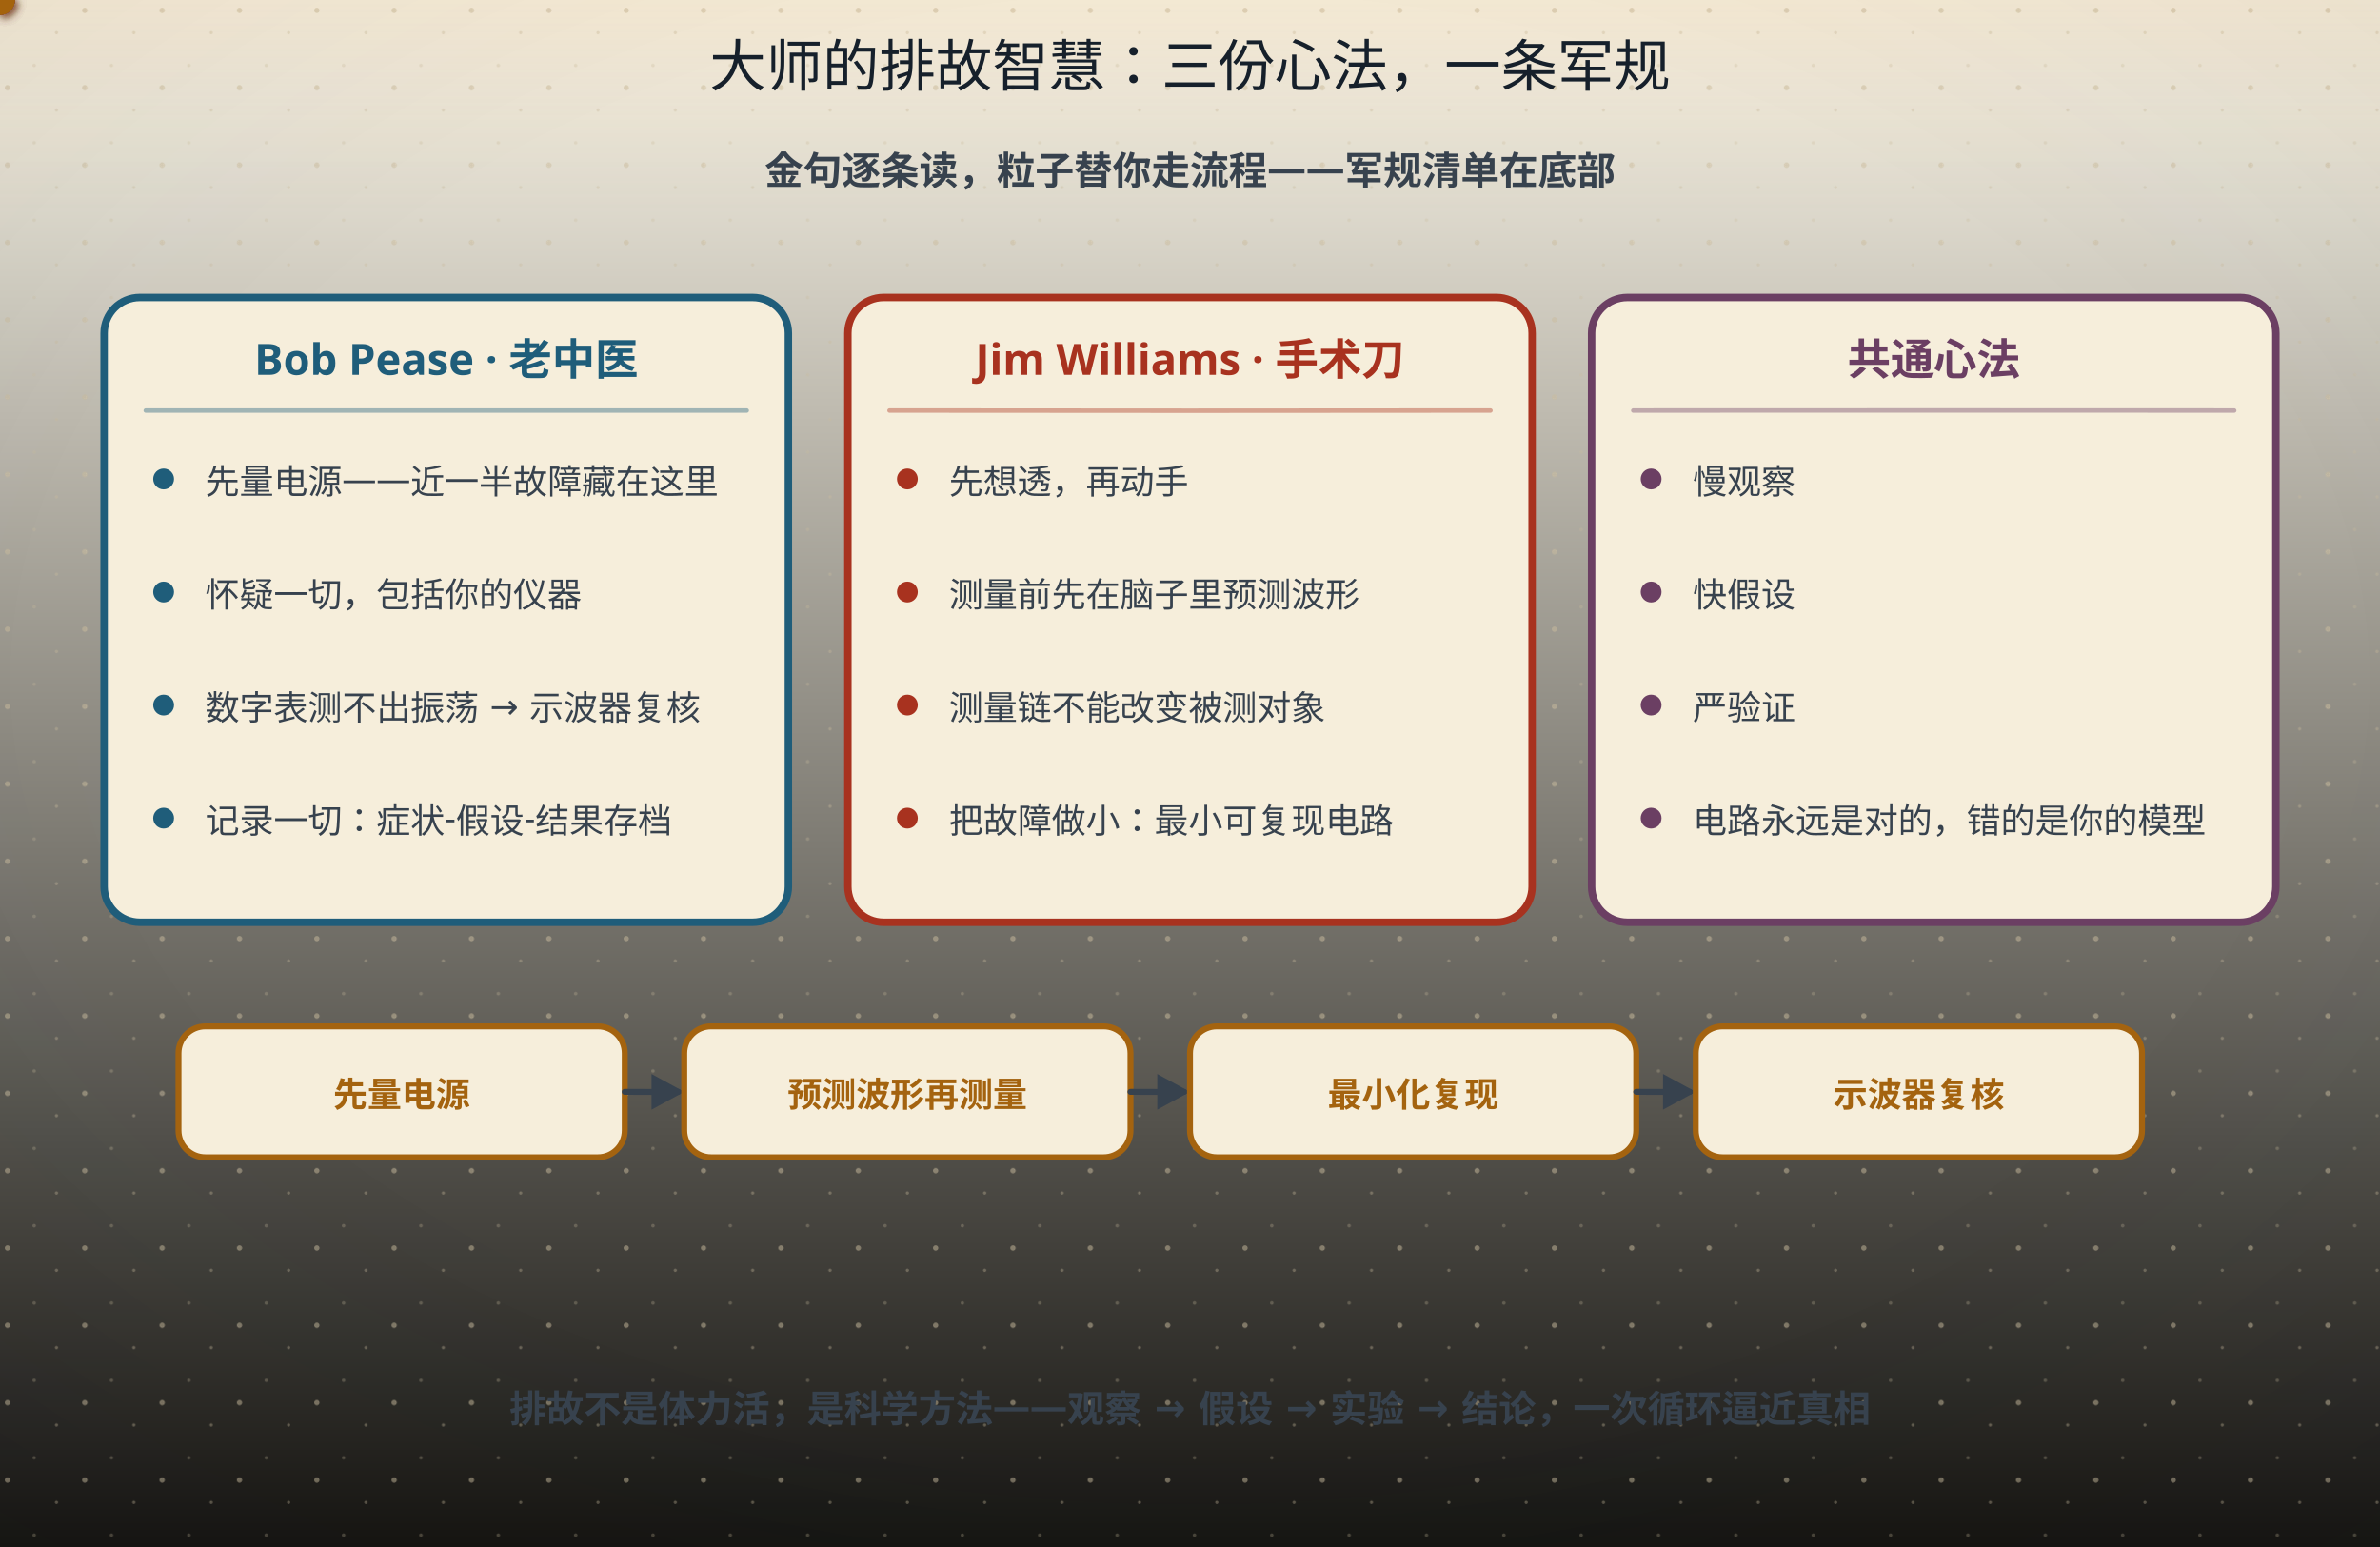
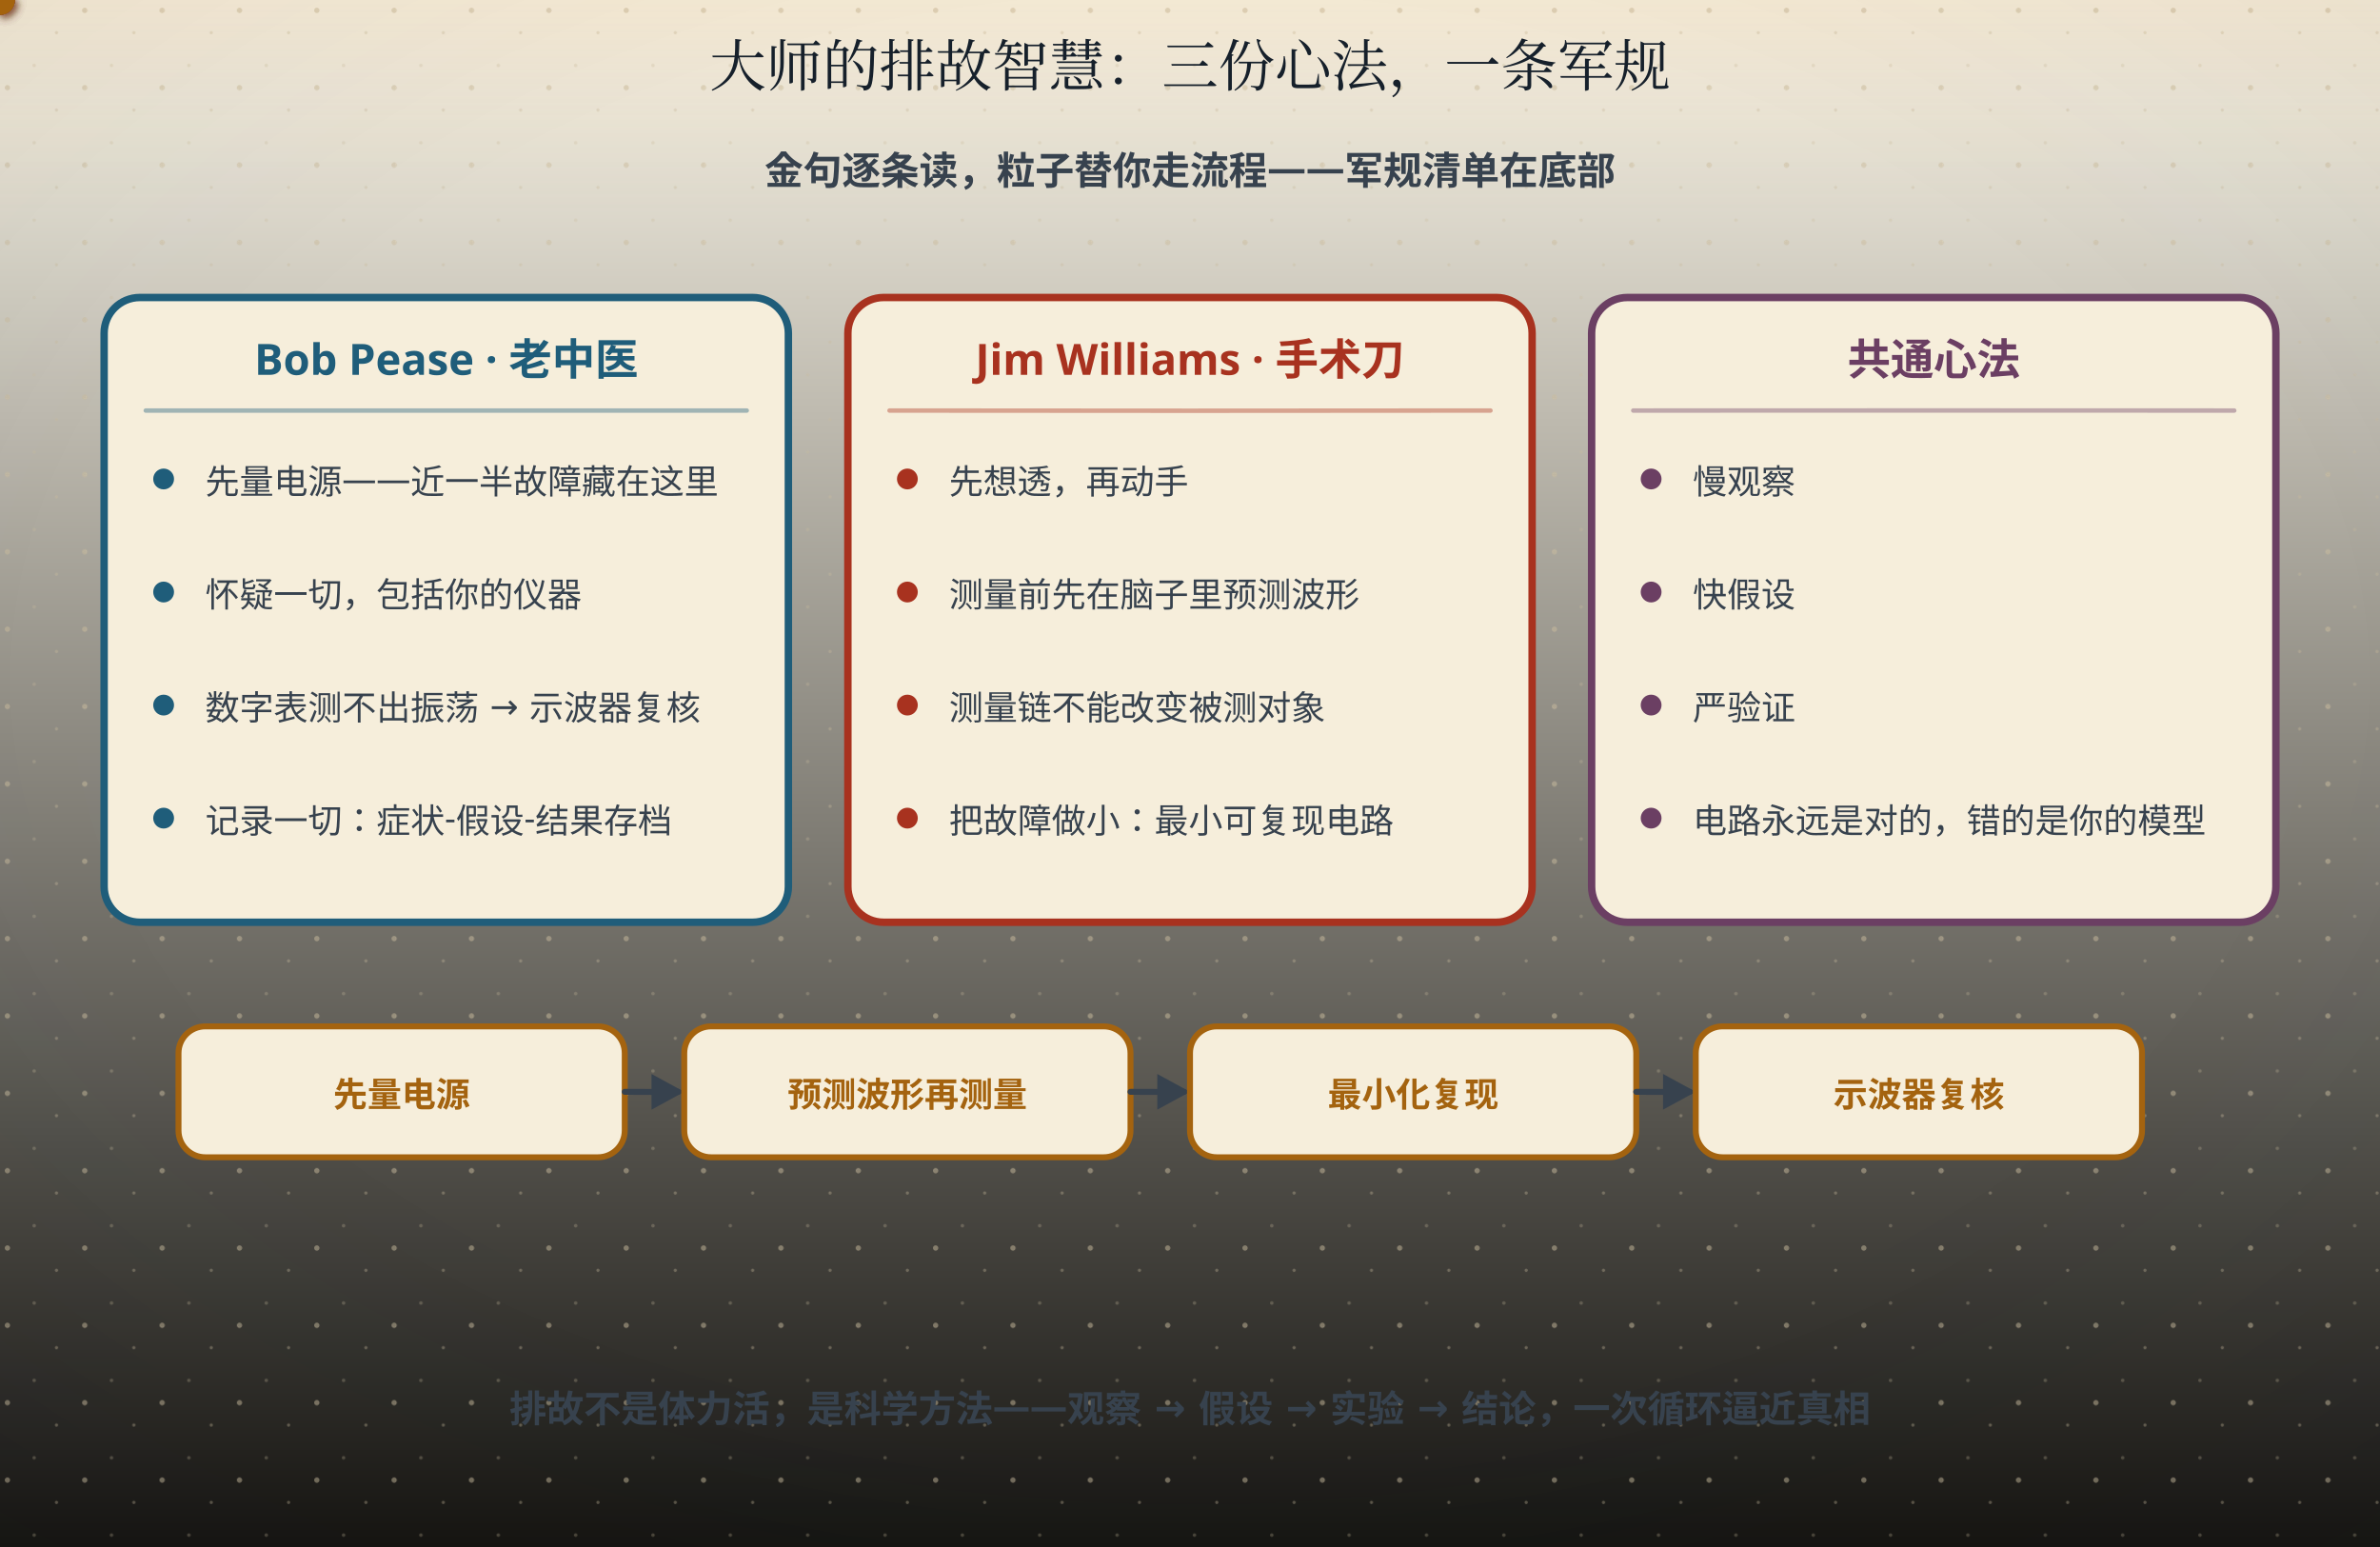
<svg xmlns="http://www.w3.org/2000/svg" width="800" height="520" viewBox="0 0 800 520" role="img" aria-labelledby="ttl">
  <defs>
    <linearGradient id="bgL" x1="0" y1="0" x2="0" y2="1">
      <stop offset="0" stop-color="#fdf8ea" />
      <stop offset="1" stop-color="#141310" />
    </linearGradient>
    <linearGradient id="bgD" x1="0" y1="0" x2="0" y2="1">
      <stop offset="0" stop-color="#141310" />
      <stop offset="1" stop-color="#1d1a14" />
    </linearGradient>
    <radialGradient id="vig" cx="0.5" cy="0.44" r="0.78">
      <stop offset="0.55" stop-color="#16202b" stop-opacity="0" />
      <stop offset="1" stop-color="#16202b" stop-opacity="0.055" />
    </radialGradient>
    <linearGradient id="hdr" x1="0" y1="0" x2="0" y2="1">
      <stop offset="0" stop-color="#a4630f" stop-opacity="0.10" />
      <stop offset="0.55" stop-color="#a4630f" stop-opacity="0.028" />
      <stop offset="1" stop-color="#a4630f" stop-opacity="0" />
    </linearGradient>
    <linearGradient id="hdrD" x1="0" y1="0" x2="0" y2="1">
      <stop offset="0" stop-color="#dcab63" stop-opacity="0.13" />
      <stop offset="0.55" stop-color="#dcab63" stop-opacity="0.04" />
      <stop offset="1" stop-color="#dcab63" stop-opacity="0" />
    </linearGradient>
    <pattern id="dots" width="26" height="26" patternUnits="userSpaceOnUse">
      <circle cx="2.5" cy="3.5" r="0.9" fill="#c9bb9d" />
      <circle cx="19" cy="11" r="0.55" fill="#c9bb9d" opacity="0.7" />
      <circle cx="11.5" cy="22" r="0.6" fill="#c9bb9d" opacity="0.55" />
    </pattern>
    <filter id="soft" x="-40%" y="-40%" width="180%" height="180%">
      <feDropShadow dx="0" dy="1.4" stdDeviation="2" flood-color="#16202b" flood-opacity="0.13" />
    </filter>
    <filter id="pglow" x="-70%" y="-70%" width="240%" height="240%">
      <feGaussianBlur stdDeviation="1.7" result="b" />
      <feMerge>
        <feMergeNode in="b" />
        <feMergeNode in="SourceGraphic" />
      </feMerge>
    </filter>
  </defs>
  <rect class="page-bg" width="800" height="520" fill="url(#bgL)" />
  <rect class="page-grain" width="800" height="520" fill="url(#dots)" />
  <rect class="page-vig" width="800" height="520" fill="url(#vig)" />
  <rect class="page-hdr" width="800" height="72" fill="url(#hdr)" />
  <style>
text{font-family:"Segoe UI","Microsoft YaHei","PingFang SC","Hiragino Sans GB",sans-serif;}
line,path,polyline,polygon{stroke-linecap:round;stroke-linejoin:round}
.page-bg{fill:url(#bgL)}
.page-grain{opacity:.5}
.page-vig{opacity:1}
.page-hdr{fill:url(#hdr)}
@media (prefers-color-scheme: dark){
.page-bg{fill:url(#bgD)}
.page-grain{opacity:.34}
.page-vig{opacity:.5}
.page-hdr{fill:url(#hdrD)}
[fill="#fdf8ea"]{fill:#141310}
[stroke="#fdf8ea"]{stroke:#141310}
[fill="#f6eedb"]{fill:#1d1a14}
[stroke="#f6eedb"]{stroke:#1d1a14}
[fill="#e0d3b8"]{fill:#3b3529}
[stroke="#e0d3b8"]{stroke:#3b3529}
[fill="#c9bb9d"]{fill:#4a4436}
[stroke="#c9bb9d"]{stroke:#4a4436}
[fill="#16202b"]{fill:#ece4d3}
[stroke="#16202b"]{stroke:#ece4d3}
[fill="#37424e"]{fill:#cfc6b4}
[stroke="#37424e"]{stroke:#cfc6b4}
[fill="#5b666f"]{fill:#a79e8b}
[stroke="#5b666f"]{stroke:#a79e8b}
[fill="#8b8272"]{fill:#857c6c}
[stroke="#8b8272"]{stroke:#857c6c}
text[fill="#fdf8ea"]{fill:#f9f3e3}
[fill="#e6eff3"]{fill:#17262e}
[fill="#e4f1f3"]{fill:#15262a}
[fill="#e8efe6"]{fill:#182418}
[fill="#f6e7e1"]{fill:#281a16}
[fill="#f7eedb"]{fill:#292114}
[fill="#efe8ee"]{fill:#241c22}
text[fill="#1f5d7a"]{fill:#7fb7cf}
:is(rect,circle,path,line,polygon,polyline,ellipse,g)[fill="#1f5d7a"]{fill:#2b4d5f}
[stroke="#1f5d7a"]{stroke:#6fa3b9}
text[fill="#2f7f96"]{fill:#8ac9d8}
:is(rect,circle,path,line,polygon,polyline,ellipse,g)[fill="#2f7f96"]{fill:#2b5660}
[stroke="#2f7f96"]{stroke:#77b2c1}
text[fill="#3d6b4a"]{fill:#98c096}
:is(rect,circle,path,line,polygon,polyline,ellipse,g)[fill="#3d6b4a"]{fill:#2f4a33}
[stroke="#3d6b4a"]{stroke:#7aa87c}
text[fill="#a8321f"]{fill:#e0907a}
:is(rect,circle,path,line,polygon,polyline,ellipse,g)[fill="#a8321f"]{fill:#55231b}
[stroke="#a8321f"]{stroke:#c07a63}
text[fill="#a4630f"]{fill:#dcab63}
:is(rect,circle,path,line,polygon,polyline,ellipse,g)[fill="#a4630f"]{fill:#553a17}
[stroke="#a4630f"]{stroke:#c08a45}
text[fill="#6b3f63"]{fill:#c4a2bf}
:is(rect,circle,path,line,polygon,polyline,ellipse,g)[fill="#6b3f63"]{fill:#452c40}
[stroke="#6b3f63"]{stroke:#a17c9b}
}
</style>
-   <text x="400" y="29" text-anchor="middle" font-size="19" font-weight="bold" fill="#16202b" style="font-family:'KaiTi','STKaiti','Kaiti SC','LXGW WenKai','Noto Serif SC',serif;font-weight:400">大师的排故智慧：三份心法，一条军规</text>
+   <text x="400" y="29" text-anchor="middle" font-size="19" font-weight="bold" fill="#16202b" style="font-family:'KaiTi','STKaiti','Kaiti SC','LXGW WenKai','Noto Serif CJK SC','Source Han Serif SC','Songti SC','SimSun','Noto Serif SC',serif;font-weight:400">大师的排故智慧：三份心法，一条军规</text>
  <text x="400" y="62" text-anchor="middle" font-size="13" font-weight="bold" fill="#37424e">金句逐条读，粒子替你走流程——军规清单在底部</text>
  <rect x="35" y="100" width="230" height="210" rx="12" fill="#f6eedb" stroke="#1f5d7a" stroke-width="2.5" />
  <text x="150" y="126" text-anchor="middle" font-size="14.5" font-weight="bold" fill="#1f5d7a">Bob Pease · 老中医</text>
  <path d="M49 138 Q150.00 138.02 251 138" fill="none" stroke="#1f5d7a" stroke-width="1.5" opacity="0.4" />
  <circle cx="55" cy="161" r="3.5" fill="#1f5d7a" />
  <text x="69" y="166" font-size="11.5" fill="#37424e">先量电源——近一半故障藏在这里</text>
  <circle cx="55" cy="199" r="3.5" fill="#1f5d7a" />
  <text x="69" y="204" font-size="11.5" fill="#37424e">怀疑一切，包括你的仪器</text>
  <circle cx="55" cy="237" r="3.5" fill="#1f5d7a" />
  <text x="69" y="242" font-size="11.5" fill="#37424e">数字表测不出振荡 → 示波器复核</text>
  <circle cx="55" cy="275" r="3.5" fill="#1f5d7a" />
  <text x="69" y="280" font-size="11.5" fill="#37424e">记录一切：症状-假设-结果存档</text>
  <g filter="url(#pglow)">
    <circle r="5" fill="#1f5d7a">
      <animateMotion dur="12s" begin="-0.50s" repeatCount="indefinite" path="M150,110 V295" />
    </circle>
    <circle r="5" fill="#1f5d7a">
      <animateMotion dur="12s" begin="5.50s" repeatCount="indefinite" path="M150,110 V295" />
    </circle>
  </g>
  <rect x="285" y="100" width="230" height="210" rx="12" fill="#f6eedb" stroke="#a8321f" stroke-width="2.5" />
  <text x="400" y="126" text-anchor="middle" font-size="14.5" font-weight="bold" fill="#a8321f">Jim Williams · 手术刀</text>
  <path d="M299 138 Q400.00 138.13 501 138" fill="none" stroke="#a8321f" stroke-width="1.5" opacity="0.4" />
  <circle cx="305" cy="161" r="3.5" fill="#a8321f" />
  <text x="319" y="166" font-size="11.5" fill="#37424e">先想透，再动手</text>
  <circle cx="305" cy="199" r="3.5" fill="#a8321f" />
  <text x="319" y="204" font-size="11.5" fill="#37424e">测量前先在脑子里预测波形</text>
  <circle cx="305" cy="237" r="3.5" fill="#a8321f" />
  <text x="319" y="242" font-size="11.5" fill="#37424e">测量链不能改变被测对象</text>
  <circle cx="305" cy="275" r="3.5" fill="#a8321f" />
  <text x="319" y="280" font-size="11.5" fill="#37424e">把故障做小：最小可复现电路</text>
  <g filter="url(#pglow)">
    <circle r="5" fill="#a8321f">
      <animateMotion dur="12s" begin="-0.50s" repeatCount="indefinite" path="M400,110 V295" />
    </circle>
    <circle r="5" fill="#a8321f">
      <animateMotion dur="12s" begin="5.50s" repeatCount="indefinite" path="M400,110 V295" />
    </circle>
  </g>
  <rect x="535" y="100" width="230" height="210" rx="12" fill="#f6eedb" stroke="#6b3f63" stroke-width="2.5" />
  <text x="650" y="126" text-anchor="middle" font-size="14.5" font-weight="bold" fill="#6b3f63">共通心法</text>
  <path d="M549 138 Q650.00 137.94 751 138" fill="none" stroke="#6b3f63" stroke-width="1.5" opacity="0.4" />
  <circle cx="555" cy="161" r="3.5" fill="#6b3f63" />
  <text x="569" y="166" font-size="11.5" fill="#37424e">慢观察</text>
  <circle cx="555" cy="199" r="3.5" fill="#6b3f63" />
  <text x="569" y="204" font-size="11.5" fill="#37424e">快假设</text>
  <circle cx="555" cy="237" r="3.5" fill="#6b3f63" />
  <text x="569" y="242" font-size="11.5" fill="#37424e">严验证</text>
  <circle cx="555" cy="275" r="3.5" fill="#6b3f63" />
  <text x="569" y="280" font-size="11.5" fill="#37424e">电路永远是对的，错的是你的模型</text>
  <g filter="url(#pglow)">
    <circle r="5" fill="#6b3f63">
      <animateMotion dur="12s" begin="-0.50s" repeatCount="indefinite" path="M650,110 V295" />
    </circle>
    <circle r="5" fill="#6b3f63">
      <animateMotion dur="12s" begin="5.50s" repeatCount="indefinite" path="M650,110 V295" />
    </circle>
  </g>
  <rect x="60" y="345" width="150" height="44" rx="9" fill="#f6eedb" stroke="#a4630f" stroke-width="2" />
  <text x="135" y="372" text-anchor="middle" font-size="11.5" font-weight="bold" fill="#a4630f">先量电源</text>
  <path d="M210 367 Q219.00 367.07 228 367" fill="none" stroke="#37424e" stroke-width="2" />
  <polygon points="230,367 219,361 219,373" fill="#37424e" />
  <rect x="230" y="345" width="150" height="44" rx="9" fill="#f6eedb" stroke="#a4630f" stroke-width="2" />
  <text x="305" y="372" text-anchor="middle" font-size="11.5" font-weight="bold" fill="#a4630f">预测波形再测量</text>
  <path d="M380 367 Q389.00 367.06 398 367" fill="none" stroke="#37424e" stroke-width="2" />
  <polygon points="400,367 389,361 389,373" fill="#37424e" />
  <rect x="400" y="345" width="150" height="44" rx="9" fill="#f6eedb" stroke="#a4630f" stroke-width="2" />
  <text x="475" y="372" text-anchor="middle" font-size="11.5" font-weight="bold" fill="#a4630f">最小化复现</text>
  <path d="M550 367 Q559.00 367.06 568 367" fill="none" stroke="#37424e" stroke-width="2" />
  <polygon points="570,367 559,361 559,373" fill="#37424e" />
  <rect x="570" y="345" width="150" height="44" rx="9" fill="#f6eedb" stroke="#a4630f" stroke-width="2" />
  <text x="645" y="372" text-anchor="middle" font-size="11.5" font-weight="bold" fill="#a4630f">示波器复核</text>
  <g filter="url(#pglow)">
    <circle r="5" fill="#a4630f">
      <animateMotion dur="12s" begin="-0.50s" repeatCount="indefinite" path="M68,367 H712" />
    </circle>
    <circle r="5" fill="#a4630f">
      <animateMotion dur="12s" begin="5.50s" repeatCount="indefinite" path="M68,367 H712" />
    </circle>
  </g>
  <text x="400" y="478" text-anchor="middle" font-size="12.5" font-weight="bold" fill="#37424e">排故不是体力活，是科学方法——观察 → 假设 → 实验 → 结论，一次循环逼近真相</text>
  <g>
    <animateTransform attributeName="transform" type="translate" values="0 6.0;0 6.0;0 0.0;0 0.0;0 6.0;0 6.0" keyTimes="0;0.00;0.02;0.25;0.27;1" dur="12s" repeatCount="indefinite" />
    <rect x="178.3" y="426.9" width="443.4" height="24.1" rx="12.0" fill="#1f5d7a" fill-opacity="0.09" stroke="#1f5d7a" stroke-opacity="0.38" stroke-width="1.3" filter="url(#soft)" opacity="0">
      <animate attributeName="opacity" values="0;0;1;1;0;0" keyTimes="0;0.00;0.02;0.25;0.27;1" dur="12s" repeatCount="indefinite" />
    </rect>
    <text x="400" y="440" text-anchor="middle" font-size="14.5" font-weight="bold" fill="#1f5d7a" opacity="0">① Pease：先量电源——他的维修记录里近一半故障藏在这里<animate attributeName="opacity" values="0;0;1;1;0;0" keyTimes="0;0.00;0.02;0.25;0.27;1" dur="12s" repeatCount="indefinite" />
    </text>
  </g>
  <g>
    <animateTransform attributeName="transform" type="translate" values="0 6.0;0 6.0;0 0.0;0 0.0;0 6.0;0 6.0" keyTimes="0;0.25;0.27;0.50;0.52;1" dur="12s" repeatCount="indefinite" />
    <rect x="173.6" y="426.9" width="452.8" height="24.1" rx="12.0" fill="#a8321f" fill-opacity="0.09" stroke="#a8321f" stroke-opacity="0.38" stroke-width="1.3" filter="url(#soft)" opacity="0">
      <animate attributeName="opacity" values="0;0;1;1;0;0" keyTimes="0;0.25;0.27;0.50;0.52;1" dur="12s" repeatCount="indefinite" />
    </rect>
    <text x="400" y="440" text-anchor="middle" font-size="14.5" font-weight="bold" fill="#a8321f" opacity="0">② Williams：测量前预测波形，预测与实测不符处就是理解缺口<animate attributeName="opacity" values="0;0;1;1;0;0" keyTimes="0;0.25;0.27;0.50;0.52;1" dur="12s" repeatCount="indefinite" />
    </text>
  </g>
  <g>
    <animateTransform attributeName="transform" type="translate" values="0 6.0;0 6.0;0 0.0;0 0.0;0 6.0;0 6.0" keyTimes="0;0.50;0.52;0.75;0.77;1" dur="12s" repeatCount="indefinite" />
    <rect x="171.7" y="426.9" width="456.5" height="24.1" rx="12.0" fill="#6b3f63" fill-opacity="0.09" stroke="#6b3f63" stroke-opacity="0.38" stroke-width="1.3" filter="url(#soft)" opacity="0">
      <animate attributeName="opacity" values="0;0;1;1;0;0" keyTimes="0;0.50;0.52;0.75;0.77;1" dur="12s" repeatCount="indefinite" />
    </rect>
    <text x="400" y="440" text-anchor="middle" font-size="14.5" font-weight="bold" fill="#6b3f63" opacity="0">③ 共通：慢观察、快假设、严验证——观察→假设→实验→结论<animate attributeName="opacity" values="0;0;1;1;0;0" keyTimes="0;0.50;0.52;0.75;0.77;1" dur="12s" repeatCount="indefinite" />
    </text>
  </g>
  <g>
    <animateTransform attributeName="transform" type="translate" values="0 6.0;0 6.0;0 0.0;0 0.0" keyTimes="0;0.75;0.77;1" dur="12s" repeatCount="indefinite" />
    <rect x="125.1" y="426.9" width="549.7" height="24.1" rx="12.0" fill="#a4630f" fill-opacity="0.09" stroke="#a4630f" stroke-opacity="0.38" stroke-width="1.3" filter="url(#soft)" opacity="0">
      <animate attributeName="opacity" values="0;0;1;1" keyTimes="0;0.75;0.77;1" dur="12s" repeatCount="indefinite" />
    </rect>
    <text x="400" y="440" text-anchor="middle" font-size="14.5" font-weight="bold" fill="#a4630f" opacity="0">④ 军规：先量电源、预测波形、最小化复现、示波器复核——现场最冷静的人<animate attributeName="opacity" values="0;0;1;1" keyTimes="0;0.75;0.77;1" dur="12s" repeatCount="indefinite" />
    </text>
  </g>
</svg>
